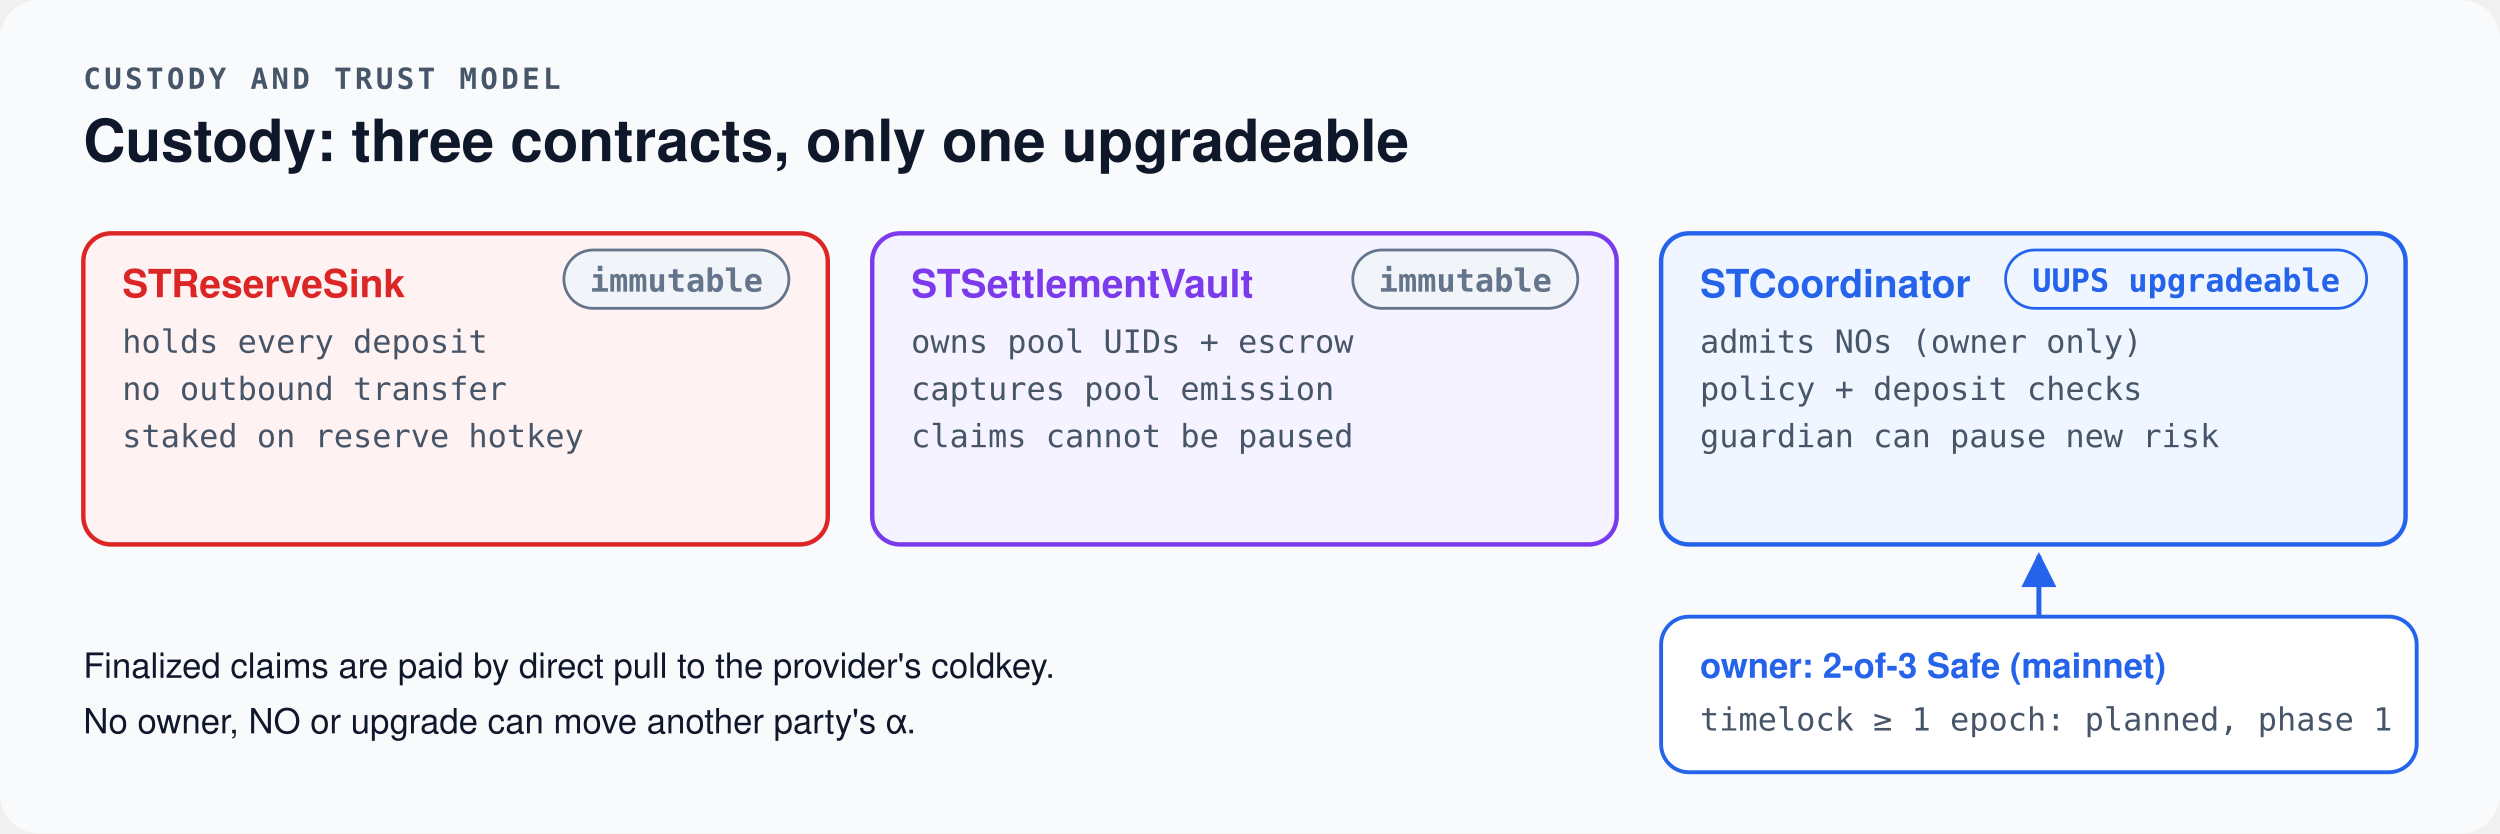
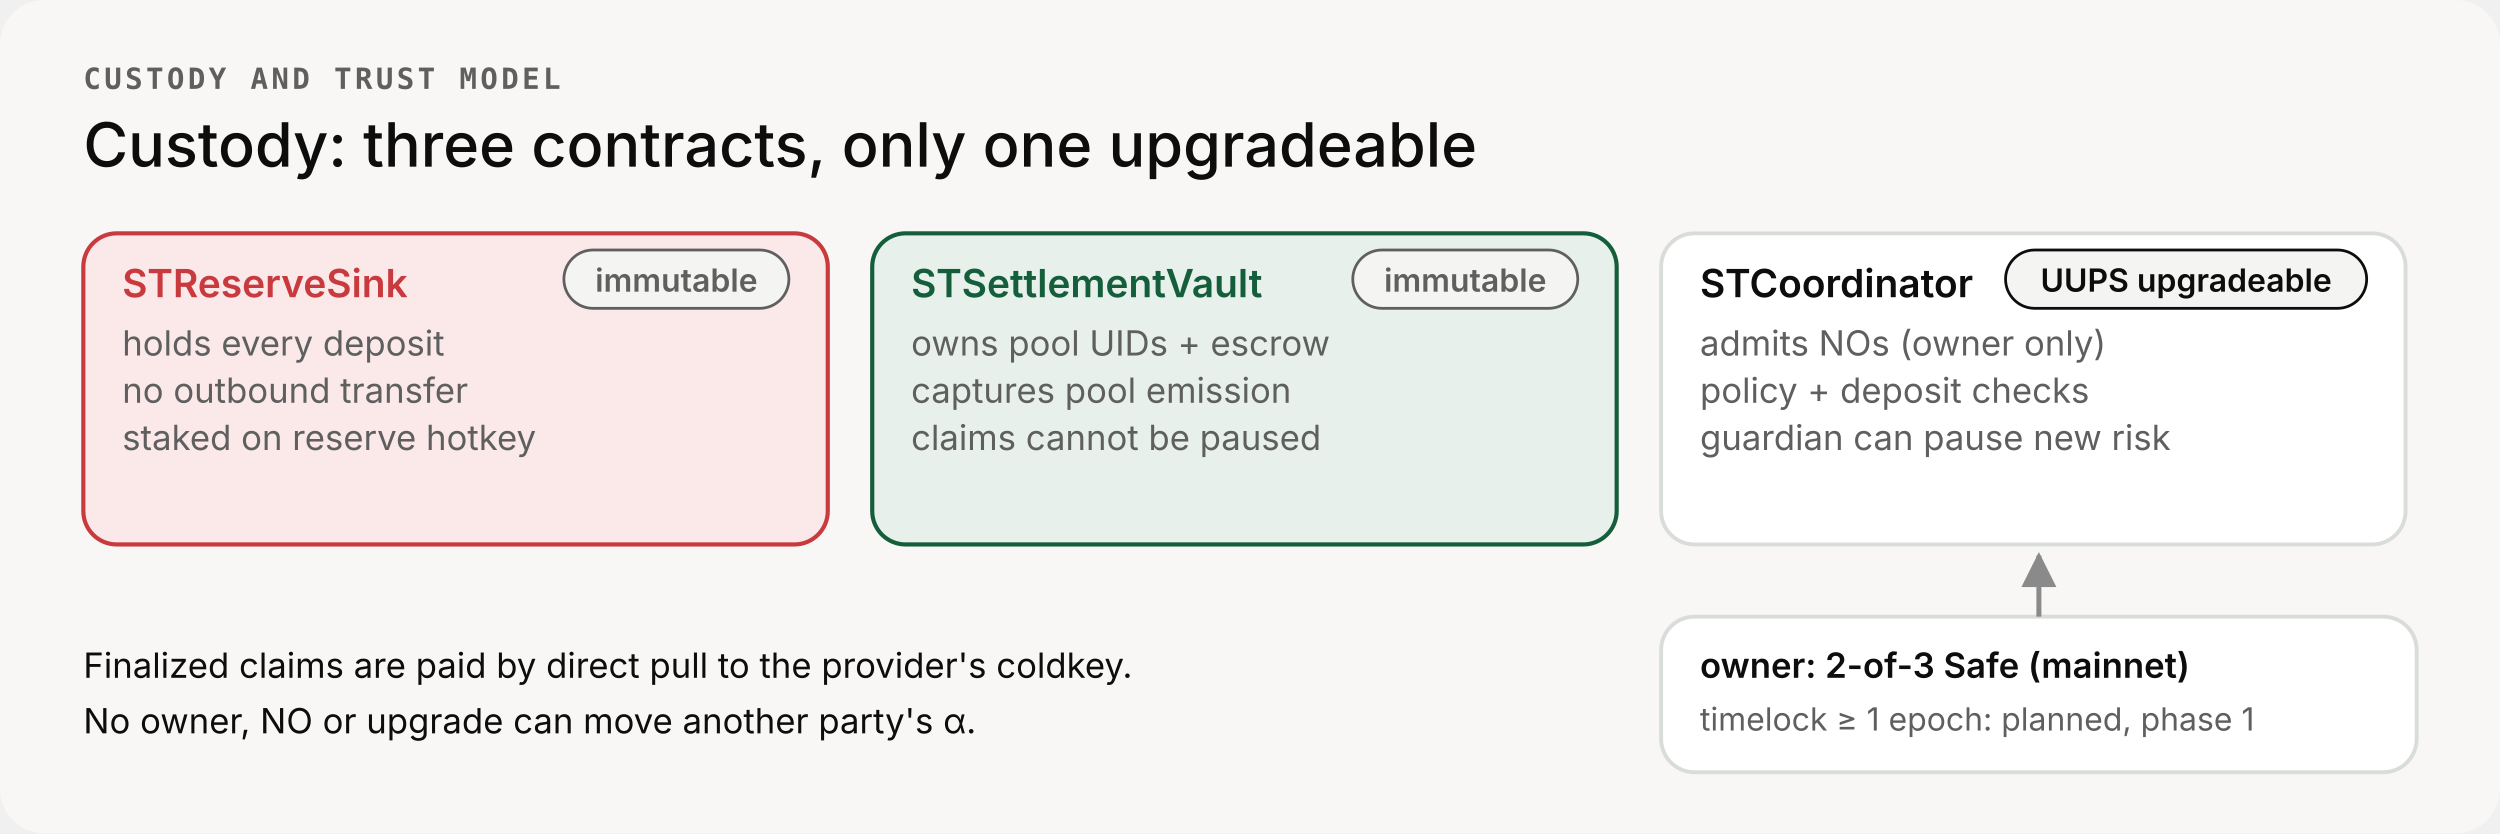
<svg xmlns="http://www.w3.org/2000/svg" viewBox="0 0 900 300" width="900" height="300" role="img" aria-label="Three contracts: the reserve sink and settlement vault are immutable; only the coordinator is UUPS-upgradeable by its owner, a 2-of-3 Safe on mainnet; a timelock is planned for phase 1.">
  <defs>
-     <marker id="m2563eb" viewBox="0 0 10 10" refX="9" refY="5" markerWidth="7" markerHeight="7" orient="auto-start-reverse">
-       <path d="M0 0L10 5L0 10z" fill="#2563eb" />
+     <marker id="m8A8A8A" viewBox="0 0 10 10" refX="9" refY="5" markerWidth="7" markerHeight="7" orient="auto-start-reverse">
+       <path d="M0 0L10 5L0 10z" fill="#8A8A8A" />
    </marker>
  </defs>
-   <rect width="900" height="300" rx="14" fill="#f8fafc" />
-   <text x="30" y="32" font-family="SFMono-Regular,Menlo,Consolas,monospace" font-size="10.5" font-weight="600" letter-spacing="1.2" fill="#475569" text-anchor="start">CUSTODY AND TRUST MODEL</text>
-   <text x="30" y="58" font-family="'Helvetica Neue',Helvetica,Arial,sans-serif" font-size="21" font-weight="600" fill="#0f172a" text-anchor="start">Custody: three contracts, only one upgradeable</text>
-   <rect x="30" y="84" width="268" height="112" rx="10" fill="#fef2f2" stroke="#dc2626" stroke-width="1.6" />
-   <text x="44" y="107" font-family="'Helvetica Neue',Helvetica,Arial,sans-serif" font-size="14" font-weight="600" fill="#dc2626" text-anchor="start">STReserveSink</text>
-   <text x="44" y="127" font-family="SFMono-Regular,Menlo,Consolas,monospace" font-size="11.5" font-weight="400" fill="#475569" text-anchor="start">holds every deposit</text>
-   <text x="44" y="144" font-family="SFMono-Regular,Menlo,Consolas,monospace" font-size="11.5" font-weight="400" fill="#475569" text-anchor="start">no outbound transfer</text>
-   <text x="44" y="161" font-family="SFMono-Regular,Menlo,Consolas,monospace" font-size="11.5" font-weight="400" fill="#475569" text-anchor="start">staked on reserve hotkey</text>
-   <rect x="203.0" y="90" width="81.0" height="21" rx="10.5" fill="#f1f5f9" stroke="#64748b" stroke-width="1" />
-   <text x="243.5" y="105" font-family="SFMono-Regular,Menlo,Consolas,monospace" font-size="11.5" font-weight="600" fill="#64748b" text-anchor="middle">immutable</text>
-   <rect x="314" y="84" width="268" height="112" rx="10" fill="#f5f3ff" stroke="#7c3aed" stroke-width="1.6" />
-   <text x="328" y="107" font-family="'Helvetica Neue',Helvetica,Arial,sans-serif" font-size="14" font-weight="600" fill="#7c3aed" text-anchor="start">STSettlementVault</text>
-   <text x="328" y="127" font-family="SFMono-Regular,Menlo,Consolas,monospace" font-size="11.5" font-weight="400" fill="#475569" text-anchor="start">owns pool UIDs + escrow</text>
-   <text x="328" y="144" font-family="SFMono-Regular,Menlo,Consolas,monospace" font-size="11.5" font-weight="400" fill="#475569" text-anchor="start">captures pool emission</text>
-   <text x="328" y="161" font-family="SFMono-Regular,Menlo,Consolas,monospace" font-size="11.5" font-weight="400" fill="#475569" text-anchor="start">claims cannot be paused</text>
-   <rect x="487.0" y="90" width="81.0" height="21" rx="10.5" fill="#f1f5f9" stroke="#64748b" stroke-width="1" />
-   <text x="527.5" y="105" font-family="SFMono-Regular,Menlo,Consolas,monospace" font-size="11.5" font-weight="600" fill="#64748b" text-anchor="middle">immutable</text>
-   <rect x="598" y="84" width="268" height="112" rx="10" fill="#eff6ff" stroke="#2563eb" stroke-width="1.6" />
-   <text x="612" y="107" font-family="'Helvetica Neue',Helvetica,Arial,sans-serif" font-size="14" font-weight="600" fill="#2563eb" text-anchor="start">STCoordinator</text>
-   <text x="612" y="127" font-family="SFMono-Regular,Menlo,Consolas,monospace" font-size="11.5" font-weight="400" fill="#475569" text-anchor="start">admits NOs (owner only)</text>
-   <text x="612" y="144" font-family="SFMono-Regular,Menlo,Consolas,monospace" font-size="11.5" font-weight="400" fill="#475569" text-anchor="start">policy + deposit checks</text>
-   <text x="612" y="161" font-family="SFMono-Regular,Menlo,Consolas,monospace" font-size="11.5" font-weight="400" fill="#475569" text-anchor="start">guardian can pause new risk</text>
-   <rect x="722.0" y="90" width="130.0" height="21" rx="10.5" fill="#eff6ff" stroke="#2563eb" stroke-width="1" />
-   <text x="787.0" y="105" font-family="SFMono-Regular,Menlo,Consolas,monospace" font-size="11.5" font-weight="600" fill="#2563eb" text-anchor="middle">UUPS upgradeable</text>
-   <rect x="598" y="222" width="272" height="56" rx="10" fill="#ffffff" stroke="#2563eb" stroke-width="1.4" />
-   <text x="612" y="244" font-family="'Helvetica Neue',Helvetica,Arial,sans-serif" font-size="12.5" font-weight="600" fill="#2563eb" text-anchor="start">owner: 2-of-3 Safe (mainnet)</text>
-   <text x="612" y="263" font-family="SFMono-Regular,Menlo,Consolas,monospace" font-size="11.5" font-weight="400" fill="#475569" text-anchor="start">timelock ≥ 1 epoch: planned, phase 1</text>
-   <path d="M734 222V200" fill="none" stroke="#2563eb" stroke-width="1.8" marker-end="url(#m2563eb)" />
-   <text x="30" y="244" font-family="'Helvetica Neue',Helvetica,Arial,sans-serif" font-size="12.5" font-weight="400" fill="#0f172a" text-anchor="start">Finalized claims are paid by direct pull to the provider's coldkey.</text>
-   <text x="30" y="264" font-family="'Helvetica Neue',Helvetica,Arial,sans-serif" font-size="12.5" font-weight="400" fill="#0f172a" text-anchor="start">No owner, NO or upgrade can move another party's α.</text>
+   <rect width="900" height="300" rx="16" fill="#F8F7F5" />
+   <text x="30" y="32" font-family="'JetBrains Mono',SFMono-Regular,Menlo,Consolas,monospace" font-size="10.5" font-weight="600" letter-spacing="1.2" fill="#5F5F5F" text-anchor="start">CUSTODY AND TRUST MODEL</text>
+   <text x="30" y="60" font-family="Inter,-apple-system,'Segoe UI',Helvetica,Arial,sans-serif" font-size="22" font-weight="500" fill="#0D0D0D" text-anchor="start">Custody: three contracts, only one upgradeable</text>
+   <rect x="30" y="84" width="268" height="112" rx="12" fill="#FBE9EA" stroke="#C93A3F" stroke-width="1.5" />
+   <text x="44" y="107" font-family="Inter,-apple-system,'Segoe UI',Helvetica,Arial,sans-serif" font-size="14" font-weight="600" fill="#C93A3F" text-anchor="start">STReserveSink</text>
+   <text x="44" y="128" font-family="Inter,-apple-system,'Segoe UI',Helvetica,Arial,sans-serif" font-size="12.5" font-weight="400" fill="#5F5F5F" text-anchor="start">holds every deposit</text>
+   <text x="44" y="145" font-family="Inter,-apple-system,'Segoe UI',Helvetica,Arial,sans-serif" font-size="12.5" font-weight="400" fill="#5F5F5F" text-anchor="start">no outbound transfer</text>
+   <text x="44" y="162" font-family="Inter,-apple-system,'Segoe UI',Helvetica,Arial,sans-serif" font-size="12.5" font-weight="400" fill="#5F5F5F" text-anchor="start">staked on reserve hotkey</text>
+   <rect x="203.0" y="90" width="81.0" height="21" rx="10.5" fill="#F4F4F2" stroke="#5F5F5F" stroke-width="1" />
+   <text x="243.5" y="105" font-family="Inter,-apple-system,'Segoe UI',Helvetica,Arial,sans-serif" font-size="11.5" font-weight="600" fill="#5F5F5F" text-anchor="middle">immutable</text>
+   <rect x="314" y="84" width="268" height="112" rx="12" fill="#E7F0EA" stroke="#155E3B" stroke-width="1.5" />
+   <text x="328" y="107" font-family="Inter,-apple-system,'Segoe UI',Helvetica,Arial,sans-serif" font-size="14" font-weight="600" fill="#155E3B" text-anchor="start">STSettlementVault</text>
+   <text x="328" y="128" font-family="Inter,-apple-system,'Segoe UI',Helvetica,Arial,sans-serif" font-size="12.5" font-weight="400" fill="#5F5F5F" text-anchor="start">owns pool UIDs + escrow</text>
+   <text x="328" y="145" font-family="Inter,-apple-system,'Segoe UI',Helvetica,Arial,sans-serif" font-size="12.5" font-weight="400" fill="#5F5F5F" text-anchor="start">captures pool emission</text>
+   <text x="328" y="162" font-family="Inter,-apple-system,'Segoe UI',Helvetica,Arial,sans-serif" font-size="12.5" font-weight="400" fill="#5F5F5F" text-anchor="start">claims cannot be paused</text>
+   <rect x="487.0" y="90" width="81.0" height="21" rx="10.5" fill="#F4F4F2" stroke="#5F5F5F" stroke-width="1" />
+   <text x="527.5" y="105" font-family="Inter,-apple-system,'Segoe UI',Helvetica,Arial,sans-serif" font-size="11.5" font-weight="600" fill="#5F5F5F" text-anchor="middle">immutable</text>
+   <rect x="598" y="84" width="268" height="112" rx="12" fill="#FFFFFF" stroke="#D9DDD9" stroke-width="1.4" />
+   <text x="612" y="107" font-family="Inter,-apple-system,'Segoe UI',Helvetica,Arial,sans-serif" font-size="14" font-weight="600" fill="#0D0D0D" text-anchor="start">STCoordinator</text>
+   <text x="612" y="128" font-family="Inter,-apple-system,'Segoe UI',Helvetica,Arial,sans-serif" font-size="12.5" font-weight="400" fill="#5F5F5F" text-anchor="start">admits NOs (owner only)</text>
+   <text x="612" y="145" font-family="Inter,-apple-system,'Segoe UI',Helvetica,Arial,sans-serif" font-size="12.5" font-weight="400" fill="#5F5F5F" text-anchor="start">policy + deposit checks</text>
+   <text x="612" y="162" font-family="Inter,-apple-system,'Segoe UI',Helvetica,Arial,sans-serif" font-size="12.5" font-weight="400" fill="#5F5F5F" text-anchor="start">guardian can pause new risk</text>
+   <rect x="722.0" y="90" width="130.0" height="21" rx="10.5" fill="#F4F4F2" stroke="#0D0D0D" stroke-width="1" />
+   <text x="787.0" y="105" font-family="Inter,-apple-system,'Segoe UI',Helvetica,Arial,sans-serif" font-size="11.5" font-weight="600" fill="#0D0D0D" text-anchor="middle">UUPS upgradeable</text>
+   <rect x="598" y="222" width="272" height="56" rx="12" fill="#FFFFFF" stroke="#D9DDD9" stroke-width="1.4" />
+   <text x="612" y="244" font-family="Inter,-apple-system,'Segoe UI',Helvetica,Arial,sans-serif" font-size="12.5" font-weight="600" fill="#0D0D0D" text-anchor="start">owner: 2-of-3 Safe (mainnet)</text>
+   <text x="612" y="263" font-family="Inter,-apple-system,'Segoe UI',Helvetica,Arial,sans-serif" font-size="11.5" font-weight="400" fill="#5F5F5F" text-anchor="start">timelock ≥ 1 epoch: planned, phase 1</text>
+   <path d="M734 222V200" fill="none" stroke="#8A8A8A" stroke-width="1.8" marker-end="url(#m8A8A8A)" />
+   <text x="30" y="244" font-family="Inter,-apple-system,'Segoe UI',Helvetica,Arial,sans-serif" font-size="12.5" font-weight="400" fill="#0D0D0D" text-anchor="start">Finalized claims are paid by direct pull to the provider's coldkey.</text>
+   <text x="30" y="264" font-family="Inter,-apple-system,'Segoe UI',Helvetica,Arial,sans-serif" font-size="12.5" font-weight="400" fill="#0D0D0D" text-anchor="start">No owner, NO or upgrade can move another party's α.</text>
</svg>
